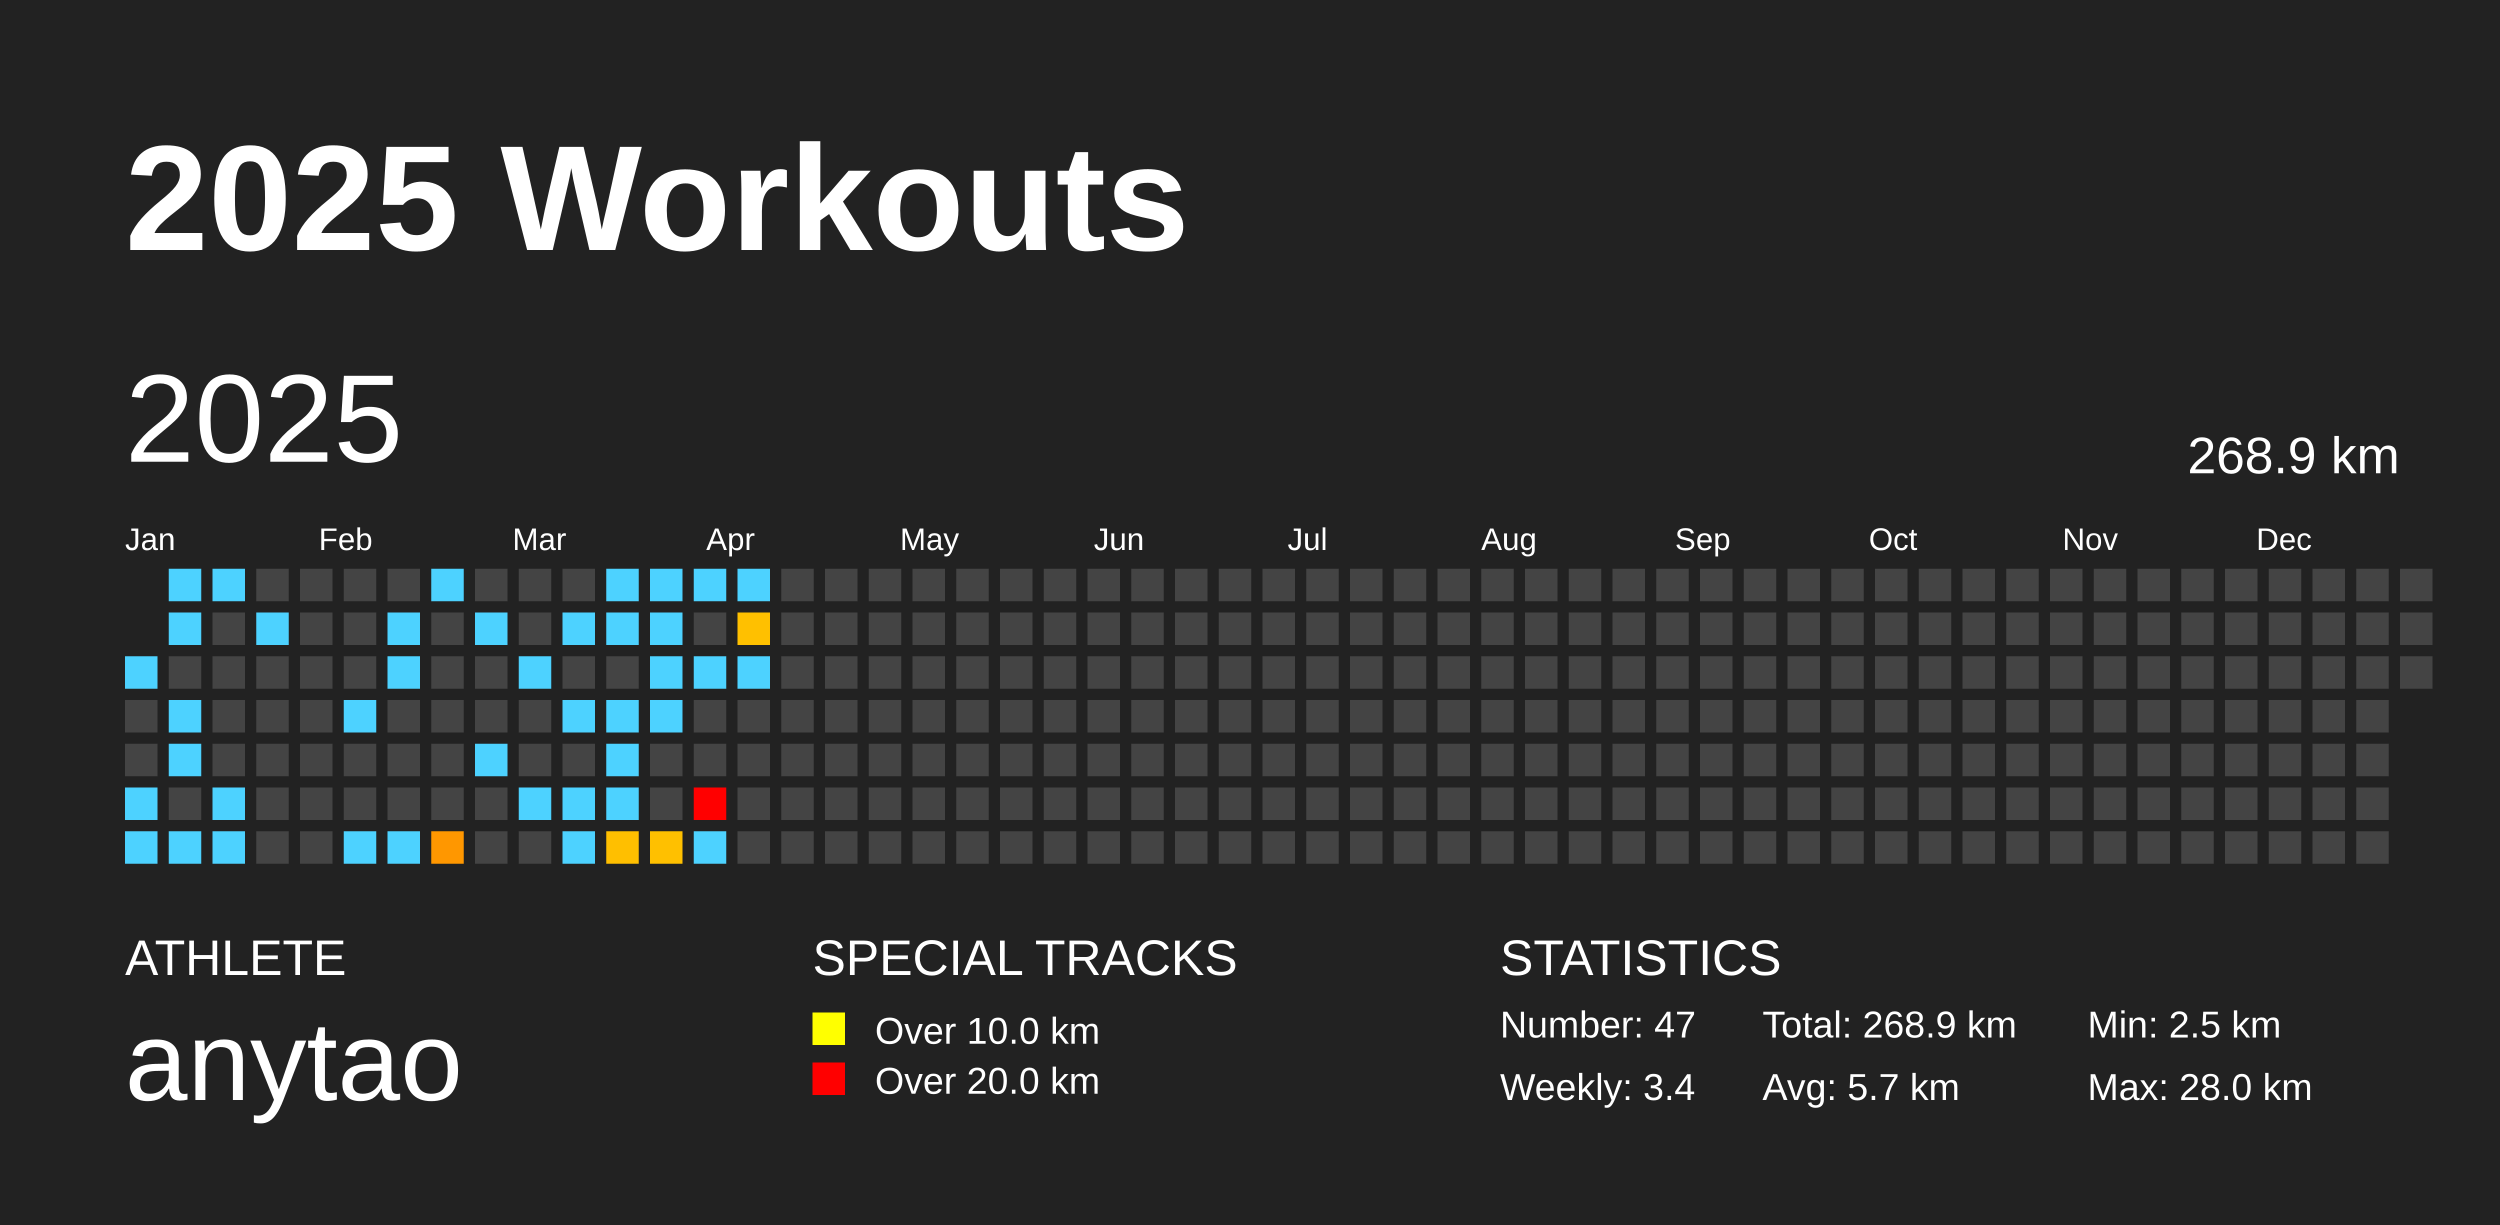
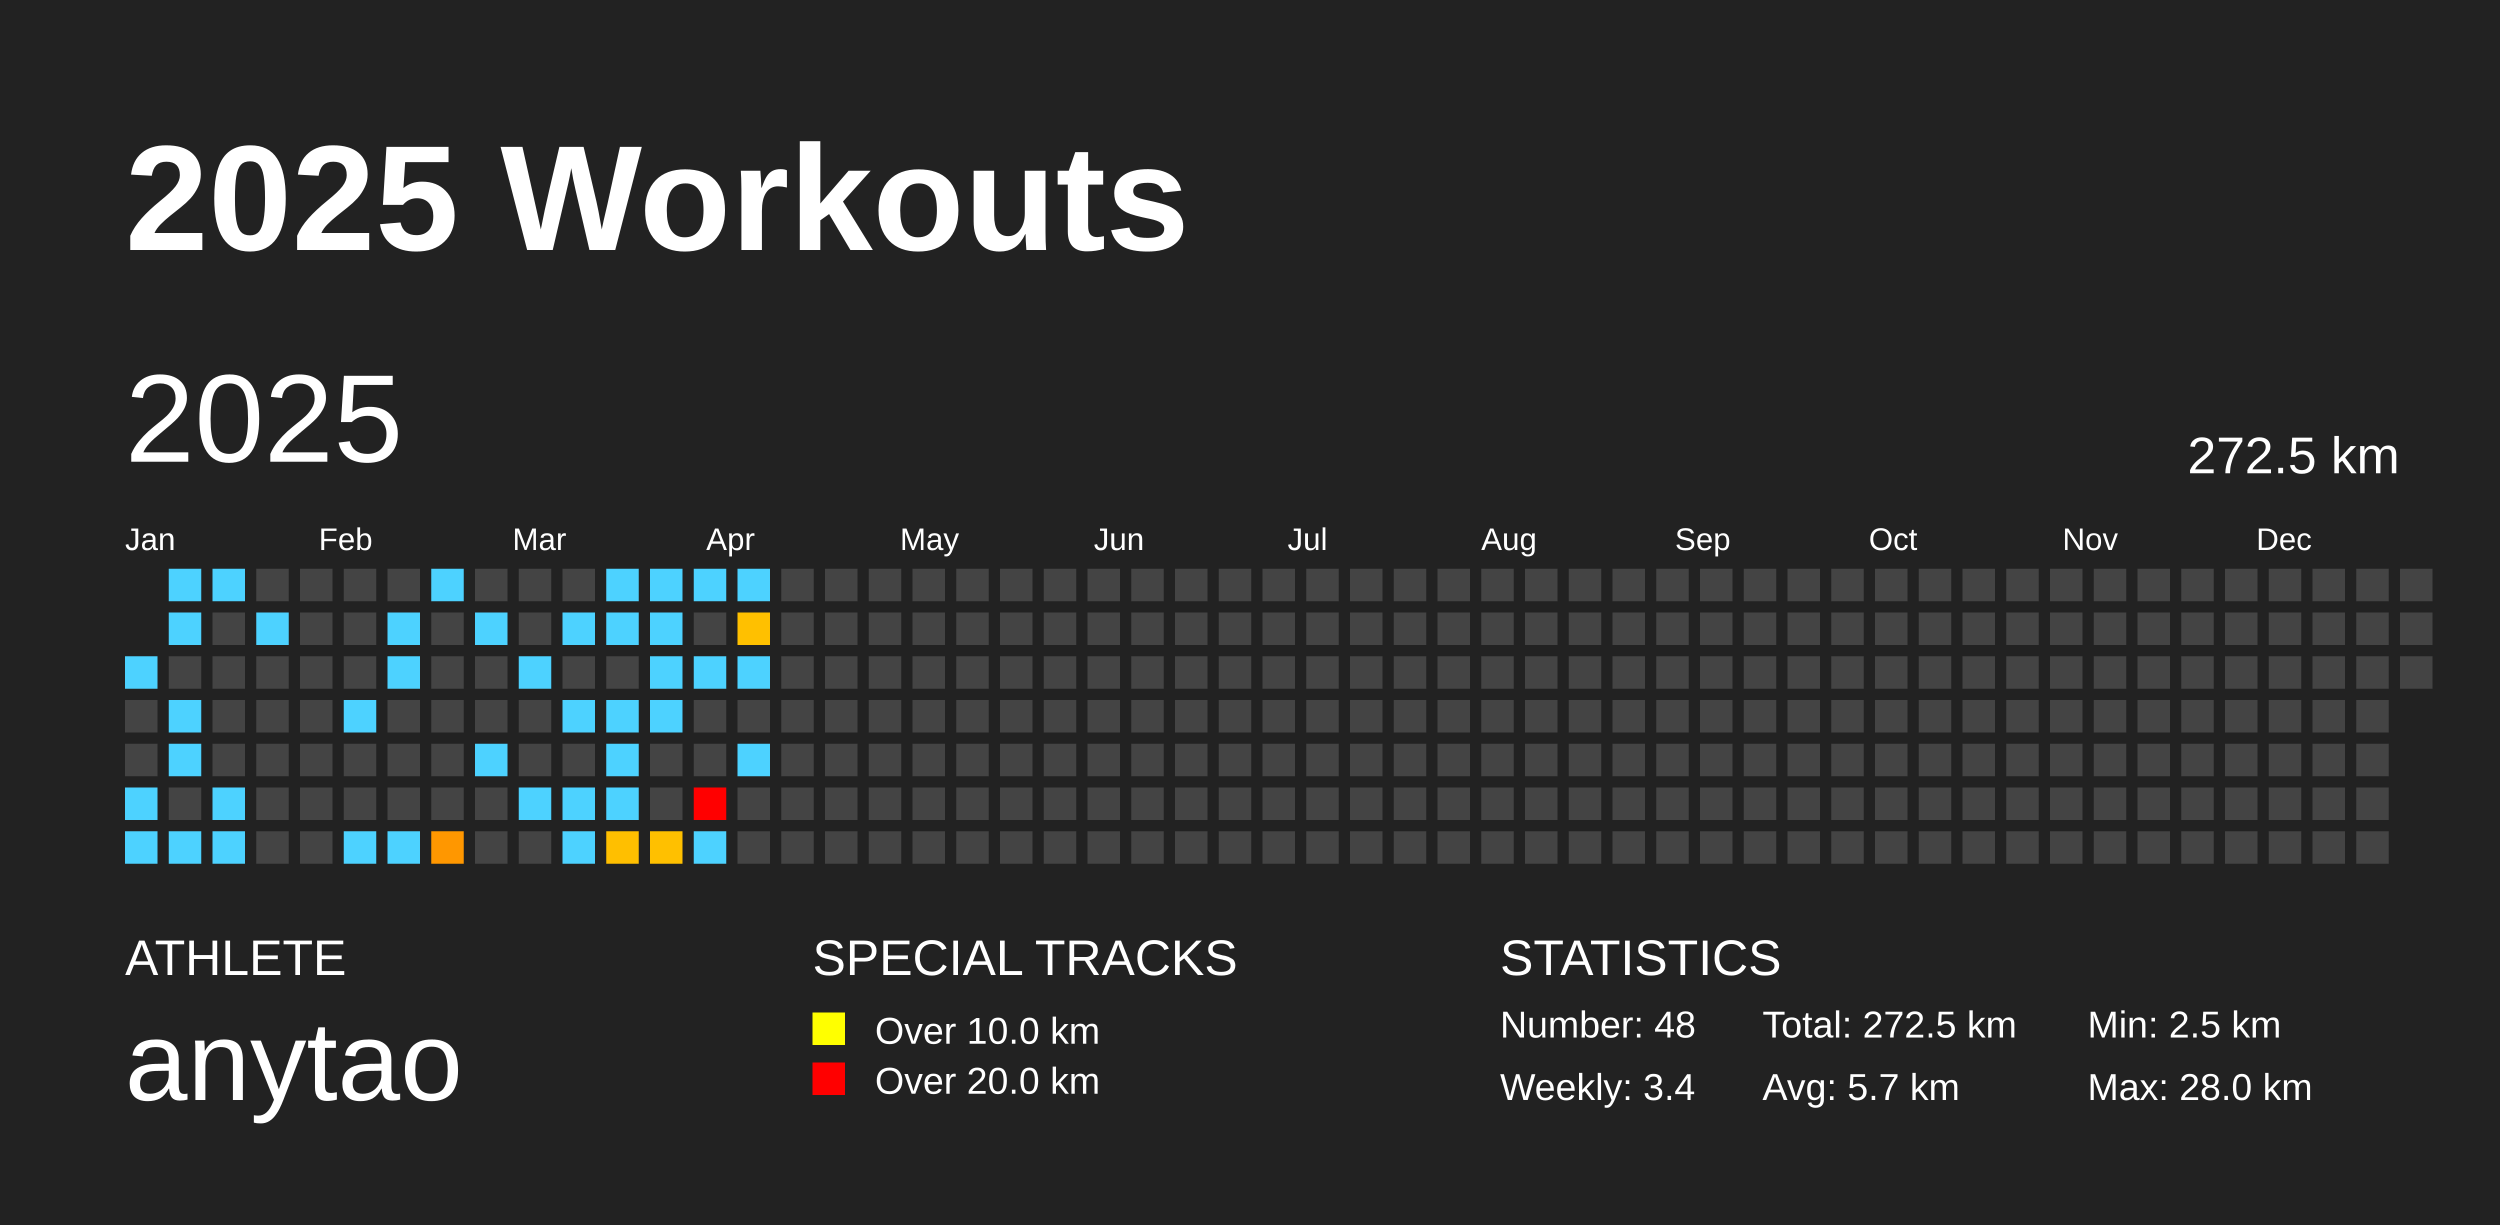
<svg xmlns="http://www.w3.org/2000/svg" baseProfile="full" height="98mm" version="1.1" viewBox="0,0,200,98" width="200mm">
  <defs />
  <rect fill="#222222" height="98" width="200" x="0" y="0" />
  <text fill="#FFFFFF" style="font-size:12px; font-family:Arial; font-weight:bold;" x="10" y="20">2025 Workouts</text>
  <text fill="#FFFFFF" style="font-size:4px; font-family:Arial" x="10" y="78">ATHLETE</text>
  <text fill="#FFFFFF" style="font-size:9px; font-family:Arial" x="10" y="88">anytao</text>
  <text fill="#FFFFFF" style="font-size:4px; font-family:Arial" x="65" y="78">SPECIAL TRACKS</text>
  <rect fill="yellow" height="2.6" width="2.6" x="65" y="81" />
  <text fill="#FFFFFF" style="font-size:3px; font-family:Arial" x="70" y="83.5">Over 10.0 km</text>
  <rect fill="red" height="2.6" width="2.6" x="65" y="85" />
  <text fill="#FFFFFF" style="font-size:3px; font-family:Arial" x="70" y="87.5">Over 20.0 km</text>
  <text fill="#FFFFFF" style="font-size:4px; font-family:Arial" x="120" y="78">STATISTICS</text>
-   <text fill="#FFFFFF" style="font-size:3px; font-family:Arial" x="120" y="83">Number: 47</text>
+   <text fill="#FFFFFF" style="font-size:3px; font-family:Arial" x="120" y="83">Number: 48</text>
  <text fill="#FFFFFF" style="font-size:3px; font-family:Arial" x="120" y="88">Weekly: 3.4</text>
-   <text fill="#FFFFFF" style="font-size:3px; font-family:Arial" x="141" y="83">Total: 268.9 km</text>
+   <text fill="#FFFFFF" style="font-size:3px; font-family:Arial" x="141" y="83">Total: 272.5 km</text>
  <text fill="#FFFFFF" style="font-size:3px; font-family:Arial" x="141" y="88">Avg: 5.7 km</text>
  <text fill="#FFFFFF" style="font-size:3px; font-family:Arial" x="167" y="83">Min: 2.5 km</text>
  <text fill="#FFFFFF" style="font-size:3px; font-family:Arial" x="167" y="88">Max: 28.0 km</text>
  <text dominant-baseline="hanging" fill="#FFFFFF" style="font-size:10.0px; font-family:Arial;" x="10" y="30">2025</text>
-   <text dominant-baseline="hanging" fill="#FFFFFF" style="font-size:4.125px; font-family:Arial;" x="175" y="35">268.9 km</text>
+   <text dominant-baseline="hanging" fill="#FFFFFF" style="font-size:4.125px; font-family:Arial;" x="175" y="35">272.5 km</text>
  <text fill="#FFFFFF" style="font-size:2.5px; font-family:Arial" x="10.0" y="44">Jan</text>
  <text fill="#FFFFFF" style="font-size:2.5px; font-family:Arial" x="25.5" y="44">Feb</text>
  <text fill="#FFFFFF" style="font-size:2.5px; font-family:Arial" x="41.0" y="44">Mar</text>
  <text fill="#FFFFFF" style="font-size:2.5px; font-family:Arial" x="56.5" y="44">Apr</text>
  <text fill="#FFFFFF" style="font-size:2.5px; font-family:Arial" x="72.0" y="44">May</text>
  <text fill="#FFFFFF" style="font-size:2.5px; font-family:Arial" x="87.5" y="44">Jun</text>
  <text fill="#FFFFFF" style="font-size:2.5px; font-family:Arial" x="103.0" y="44">Jul</text>
  <text fill="#FFFFFF" style="font-size:2.5px; font-family:Arial" x="118.5" y="44">Aug</text>
  <text fill="#FFFFFF" style="font-size:2.5px; font-family:Arial" x="134.0" y="44">Sep</text>
  <text fill="#FFFFFF" style="font-size:2.5px; font-family:Arial" x="149.5" y="44">Oct</text>
  <text fill="#FFFFFF" style="font-size:2.5px; font-family:Arial" x="165.0" y="44">Nov</text>
  <text fill="#FFFFFF" style="font-size:2.5px; font-family:Arial" x="180.5" y="44">Dec</text>
  <rect fill="#4dd2ff" height="2.6" width="2.6" x="10.0" y="52.5" />
  <rect fill="#444444" height="2.6" width="2.6" x="10.0" y="56.0" />
  <rect fill="#444444" height="2.6" width="2.6" x="10.0" y="59.5" />
  <rect fill="#4dd2ff" height="2.6" width="2.6" x="10.0" y="63.0" />
  <rect fill="#4dd2ff" height="2.6" width="2.6" x="10.0" y="66.5" />
  <rect fill="#4dd2ff" height="2.6" width="2.6" x="13.5" y="45.5" />
  <rect fill="#4dd2ff" height="2.6" width="2.6" x="13.5" y="49.0" />
  <rect fill="#444444" height="2.6" width="2.6" x="13.5" y="52.5" />
  <rect fill="#4dd2ff" height="2.6" width="2.6" x="13.5" y="56.0" />
  <rect fill="#4dd2ff" height="2.6" width="2.6" x="13.5" y="59.5" />
  <rect fill="#444444" height="2.6" width="2.6" x="13.5" y="63.0" />
  <rect fill="#4dd2ff" height="2.6" width="2.6" x="13.5" y="66.5" />
  <rect fill="#4dd2ff" height="2.6" width="2.6" x="17.0" y="45.5" />
  <rect fill="#444444" height="2.6" width="2.6" x="17.0" y="49.0" />
  <rect fill="#444444" height="2.6" width="2.6" x="17.0" y="52.5" />
  <rect fill="#444444" height="2.6" width="2.6" x="17.0" y="56.0" />
  <rect fill="#444444" height="2.6" width="2.6" x="17.0" y="59.5" />
  <rect fill="#4dd2ff" height="2.6" width="2.6" x="17.0" y="63.0" />
  <rect fill="#4dd2ff" height="2.6" width="2.6" x="17.0" y="66.5" />
  <rect fill="#444444" height="2.6" width="2.6" x="20.5" y="45.5" />
  <rect fill="#4dd2ff" height="2.6" width="2.6" x="20.5" y="49.0" />
  <rect fill="#444444" height="2.6" width="2.6" x="20.5" y="52.5" />
  <rect fill="#444444" height="2.6" width="2.6" x="20.5" y="56.0" />
  <rect fill="#444444" height="2.6" width="2.6" x="20.5" y="59.5" />
  <rect fill="#444444" height="2.6" width="2.6" x="20.5" y="63.0" />
  <rect fill="#444444" height="2.6" width="2.6" x="20.5" y="66.5" />
  <rect fill="#444444" height="2.6" width="2.6" x="24.0" y="45.5" />
  <rect fill="#444444" height="2.6" width="2.6" x="24.0" y="49.0" />
  <rect fill="#444444" height="2.6" width="2.6" x="24.0" y="52.5" />
  <rect fill="#444444" height="2.6" width="2.6" x="24.0" y="56.0" />
  <rect fill="#444444" height="2.6" width="2.6" x="24.0" y="59.5" />
  <rect fill="#444444" height="2.6" width="2.6" x="24.0" y="63.0" />
  <rect fill="#444444" height="2.6" width="2.6" x="24.0" y="66.5" />
  <rect fill="#444444" height="2.6" width="2.6" x="27.5" y="45.5" />
  <rect fill="#444444" height="2.6" width="2.6" x="27.5" y="49.0" />
  <rect fill="#444444" height="2.6" width="2.6" x="27.5" y="52.5" />
  <rect fill="#4dd2ff" height="2.6" width="2.6" x="27.5" y="56.0" />
  <rect fill="#444444" height="2.6" width="2.6" x="27.5" y="59.5" />
  <rect fill="#444444" height="2.6" width="2.6" x="27.5" y="63.0" />
  <rect fill="#4dd2ff" height="2.6" width="2.6" x="27.5" y="66.5" />
  <rect fill="#444444" height="2.6" width="2.6" x="31.0" y="45.5" />
  <rect fill="#4dd2ff" height="2.6" width="2.6" x="31.0" y="49.0" />
  <rect fill="#4dd2ff" height="2.6" width="2.6" x="31.0" y="52.5" />
  <rect fill="#444444" height="2.6" width="2.6" x="31.0" y="56.0" />
  <rect fill="#444444" height="2.6" width="2.6" x="31.0" y="59.5" />
  <rect fill="#444444" height="2.6" width="2.6" x="31.0" y="63.0" />
  <rect fill="#4dd2ff" height="2.6" width="2.6" x="31.0" y="66.5" />
  <rect fill="#4dd2ff" height="2.6" width="2.6" x="34.5" y="45.5" />
  <rect fill="#444444" height="2.6" width="2.6" x="34.5" y="49.0" />
  <rect fill="#444444" height="2.6" width="2.6" x="34.5" y="52.5" />
  <rect fill="#444444" height="2.6" width="2.6" x="34.5" y="56.0" />
  <rect fill="#444444" height="2.6" width="2.6" x="34.5" y="59.5" />
  <rect fill="#444444" height="2.6" width="2.6" x="34.5" y="63.0" />
  <rect fill="#ff9700" height="2.6" width="2.6" x="34.5" y="66.5" />
  <rect fill="#444444" height="2.6" width="2.6" x="38.0" y="45.5" />
  <rect fill="#4dd2ff" height="2.6" width="2.6" x="38.0" y="49.0" />
  <rect fill="#444444" height="2.6" width="2.6" x="38.0" y="52.5" />
  <rect fill="#444444" height="2.6" width="2.6" x="38.0" y="56.0" />
  <rect fill="#4dd2ff" height="2.6" width="2.6" x="38.0" y="59.5" />
  <rect fill="#444444" height="2.6" width="2.6" x="38.0" y="63.0" />
  <rect fill="#444444" height="2.6" width="2.6" x="38.0" y="66.5" />
  <rect fill="#444444" height="2.6" width="2.6" x="41.5" y="45.5" />
  <rect fill="#444444" height="2.6" width="2.6" x="41.5" y="49.0" />
  <rect fill="#4dd2ff" height="2.6" width="2.6" x="41.5" y="52.5" />
  <rect fill="#444444" height="2.6" width="2.6" x="41.5" y="56.0" />
  <rect fill="#444444" height="2.6" width="2.6" x="41.5" y="59.5" />
  <rect fill="#4dd2ff" height="2.6" width="2.6" x="41.5" y="63.0" />
  <rect fill="#444444" height="2.6" width="2.6" x="41.5" y="66.5" />
  <rect fill="#444444" height="2.6" width="2.6" x="45.0" y="45.5" />
  <rect fill="#4dd2ff" height="2.6" width="2.6" x="45.0" y="49.0" />
  <rect fill="#444444" height="2.6" width="2.6" x="45.0" y="52.5" />
  <rect fill="#4dd2ff" height="2.6" width="2.6" x="45.0" y="56.0" />
  <rect fill="#444444" height="2.6" width="2.6" x="45.0" y="59.5" />
  <rect fill="#4dd2ff" height="2.6" width="2.6" x="45.0" y="63.0" />
  <rect fill="#4dd2ff" height="2.6" width="2.6" x="45.0" y="66.5" />
  <rect fill="#4dd2ff" height="2.6" width="2.6" x="48.5" y="45.5" />
  <rect fill="#4dd2ff" height="2.6" width="2.6" x="48.5" y="49.0" />
  <rect fill="#444444" height="2.6" width="2.6" x="48.5" y="52.5" />
  <rect fill="#4dd2ff" height="2.6" width="2.6" x="48.5" y="56.0" />
  <rect fill="#4dd2ff" height="2.6" width="2.6" x="48.5" y="59.5" />
  <rect fill="#4dd2ff" height="2.6" width="2.6" x="48.5" y="63.0" />
  <rect fill="#ffbf00" height="2.6" width="2.6" x="48.5" y="66.5" />
  <rect fill="#4dd2ff" height="2.6" width="2.6" x="52.0" y="45.5" />
  <rect fill="#4dd2ff" height="2.6" width="2.6" x="52.0" y="49.0" />
  <rect fill="#4dd2ff" height="2.6" width="2.6" x="52.0" y="52.5" />
  <rect fill="#4dd2ff" height="2.6" width="2.6" x="52.0" y="56.0" />
  <rect fill="#444444" height="2.6" width="2.6" x="52.0" y="59.5" />
  <rect fill="#444444" height="2.6" width="2.6" x="52.0" y="63.0" />
  <rect fill="#ffc000" height="2.6" width="2.6" x="52.0" y="66.5" />
  <rect fill="#4dd2ff" height="2.6" width="2.6" x="55.5" y="45.5" />
  <rect fill="#444444" height="2.6" width="2.6" x="55.5" y="49.0" />
  <rect fill="#4dd2ff" height="2.6" width="2.6" x="55.5" y="52.5" />
  <rect fill="#444444" height="2.6" width="2.6" x="55.5" y="56.0" />
  <rect fill="#444444" height="2.6" width="2.6" x="55.5" y="59.5" />
  <rect fill="red" height="2.6" width="2.6" x="55.5" y="63.0" />
  <rect fill="#4dd2ff" height="2.6" width="2.6" x="55.5" y="66.5" />
  <rect fill="#4dd2ff" height="2.6" width="2.6" x="59.0" y="45.5" />
  <rect fill="#ffc000" height="2.6" width="2.6" x="59.0" y="49.0" />
  <rect fill="#4dd2ff" height="2.6" width="2.6" x="59.0" y="52.5" />
  <rect fill="#444444" height="2.6" width="2.6" x="59.0" y="56.0" />
-   <rect fill="#444444" height="2.6" width="2.6" x="59.0" y="59.5" />
+   <rect fill="#4dd2ff" height="2.6" width="2.6" x="59.0" y="59.5" />
  <rect fill="#444444" height="2.6" width="2.6" x="59.0" y="63.0" />
  <rect fill="#444444" height="2.6" width="2.6" x="59.0" y="66.5" />
  <rect fill="#444444" height="2.6" width="2.6" x="62.5" y="45.5" />
  <rect fill="#444444" height="2.6" width="2.6" x="62.5" y="49.0" />
  <rect fill="#444444" height="2.6" width="2.6" x="62.5" y="52.5" />
  <rect fill="#444444" height="2.6" width="2.6" x="62.5" y="56.0" />
  <rect fill="#444444" height="2.6" width="2.6" x="62.5" y="59.5" />
  <rect fill="#444444" height="2.6" width="2.6" x="62.5" y="63.0" />
  <rect fill="#444444" height="2.6" width="2.6" x="62.5" y="66.5" />
  <rect fill="#444444" height="2.6" width="2.6" x="66.0" y="45.5" />
  <rect fill="#444444" height="2.6" width="2.6" x="66.0" y="49.0" />
  <rect fill="#444444" height="2.6" width="2.6" x="66.0" y="52.5" />
  <rect fill="#444444" height="2.6" width="2.6" x="66.0" y="56.0" />
  <rect fill="#444444" height="2.6" width="2.6" x="66.0" y="59.5" />
  <rect fill="#444444" height="2.6" width="2.6" x="66.0" y="63.0" />
  <rect fill="#444444" height="2.6" width="2.6" x="66.0" y="66.5" />
  <rect fill="#444444" height="2.6" width="2.6" x="69.5" y="45.5" />
  <rect fill="#444444" height="2.6" width="2.6" x="69.5" y="49.0" />
  <rect fill="#444444" height="2.6" width="2.6" x="69.5" y="52.5" />
  <rect fill="#444444" height="2.6" width="2.6" x="69.5" y="56.0" />
  <rect fill="#444444" height="2.6" width="2.6" x="69.5" y="59.5" />
  <rect fill="#444444" height="2.6" width="2.6" x="69.5" y="63.0" />
  <rect fill="#444444" height="2.6" width="2.6" x="69.5" y="66.5" />
  <rect fill="#444444" height="2.6" width="2.6" x="73.0" y="45.5" />
  <rect fill="#444444" height="2.6" width="2.6" x="73.0" y="49.0" />
  <rect fill="#444444" height="2.6" width="2.6" x="73.0" y="52.5" />
  <rect fill="#444444" height="2.6" width="2.6" x="73.0" y="56.0" />
  <rect fill="#444444" height="2.6" width="2.6" x="73.0" y="59.5" />
  <rect fill="#444444" height="2.6" width="2.6" x="73.0" y="63.0" />
  <rect fill="#444444" height="2.6" width="2.6" x="73.0" y="66.5" />
  <rect fill="#444444" height="2.6" width="2.6" x="76.5" y="45.5" />
  <rect fill="#444444" height="2.6" width="2.6" x="76.5" y="49.0" />
  <rect fill="#444444" height="2.6" width="2.6" x="76.5" y="52.5" />
  <rect fill="#444444" height="2.6" width="2.6" x="76.5" y="56.0" />
  <rect fill="#444444" height="2.6" width="2.6" x="76.5" y="59.5" />
  <rect fill="#444444" height="2.6" width="2.6" x="76.5" y="63.0" />
  <rect fill="#444444" height="2.6" width="2.6" x="76.5" y="66.5" />
  <rect fill="#444444" height="2.6" width="2.6" x="80.0" y="45.5" />
  <rect fill="#444444" height="2.6" width="2.6" x="80.0" y="49.0" />
  <rect fill="#444444" height="2.6" width="2.6" x="80.0" y="52.5" />
  <rect fill="#444444" height="2.6" width="2.6" x="80.0" y="56.0" />
  <rect fill="#444444" height="2.6" width="2.6" x="80.0" y="59.5" />
  <rect fill="#444444" height="2.6" width="2.6" x="80.0" y="63.0" />
  <rect fill="#444444" height="2.6" width="2.6" x="80.0" y="66.5" />
  <rect fill="#444444" height="2.6" width="2.6" x="83.5" y="45.5" />
  <rect fill="#444444" height="2.6" width="2.6" x="83.5" y="49.0" />
  <rect fill="#444444" height="2.6" width="2.6" x="83.5" y="52.5" />
  <rect fill="#444444" height="2.6" width="2.6" x="83.5" y="56.0" />
  <rect fill="#444444" height="2.6" width="2.6" x="83.5" y="59.5" />
  <rect fill="#444444" height="2.6" width="2.6" x="83.5" y="63.0" />
  <rect fill="#444444" height="2.6" width="2.6" x="83.5" y="66.5" />
  <rect fill="#444444" height="2.6" width="2.6" x="87.0" y="45.5" />
  <rect fill="#444444" height="2.6" width="2.6" x="87.0" y="49.0" />
  <rect fill="#444444" height="2.6" width="2.6" x="87.0" y="52.5" />
  <rect fill="#444444" height="2.6" width="2.6" x="87.0" y="56.0" />
  <rect fill="#444444" height="2.6" width="2.6" x="87.0" y="59.5" />
  <rect fill="#444444" height="2.6" width="2.6" x="87.0" y="63.0" />
  <rect fill="#444444" height="2.6" width="2.6" x="87.0" y="66.5" />
  <rect fill="#444444" height="2.6" width="2.6" x="90.5" y="45.5" />
  <rect fill="#444444" height="2.6" width="2.6" x="90.5" y="49.0" />
  <rect fill="#444444" height="2.6" width="2.6" x="90.5" y="52.5" />
  <rect fill="#444444" height="2.6" width="2.6" x="90.5" y="56.0" />
  <rect fill="#444444" height="2.6" width="2.6" x="90.5" y="59.5" />
  <rect fill="#444444" height="2.6" width="2.6" x="90.5" y="63.0" />
  <rect fill="#444444" height="2.6" width="2.6" x="90.5" y="66.5" />
  <rect fill="#444444" height="2.6" width="2.6" x="94.0" y="45.5" />
  <rect fill="#444444" height="2.6" width="2.6" x="94.0" y="49.0" />
  <rect fill="#444444" height="2.6" width="2.6" x="94.0" y="52.5" />
  <rect fill="#444444" height="2.6" width="2.6" x="94.0" y="56.0" />
  <rect fill="#444444" height="2.6" width="2.6" x="94.0" y="59.5" />
  <rect fill="#444444" height="2.6" width="2.6" x="94.0" y="63.0" />
  <rect fill="#444444" height="2.6" width="2.6" x="94.0" y="66.5" />
  <rect fill="#444444" height="2.6" width="2.6" x="97.5" y="45.5" />
  <rect fill="#444444" height="2.6" width="2.6" x="97.5" y="49.0" />
  <rect fill="#444444" height="2.6" width="2.6" x="97.5" y="52.5" />
  <rect fill="#444444" height="2.6" width="2.6" x="97.5" y="56.0" />
  <rect fill="#444444" height="2.6" width="2.6" x="97.5" y="59.5" />
  <rect fill="#444444" height="2.6" width="2.6" x="97.5" y="63.0" />
  <rect fill="#444444" height="2.6" width="2.6" x="97.5" y="66.5" />
  <rect fill="#444444" height="2.6" width="2.6" x="101.0" y="45.5" />
  <rect fill="#444444" height="2.6" width="2.6" x="101.0" y="49.0" />
  <rect fill="#444444" height="2.6" width="2.6" x="101.0" y="52.5" />
  <rect fill="#444444" height="2.6" width="2.6" x="101.0" y="56.0" />
  <rect fill="#444444" height="2.6" width="2.6" x="101.0" y="59.5" />
  <rect fill="#444444" height="2.6" width="2.6" x="101.0" y="63.0" />
  <rect fill="#444444" height="2.6" width="2.6" x="101.0" y="66.5" />
  <rect fill="#444444" height="2.6" width="2.6" x="104.5" y="45.5" />
  <rect fill="#444444" height="2.6" width="2.6" x="104.5" y="49.0" />
  <rect fill="#444444" height="2.6" width="2.6" x="104.5" y="52.5" />
  <rect fill="#444444" height="2.6" width="2.6" x="104.5" y="56.0" />
  <rect fill="#444444" height="2.6" width="2.6" x="104.5" y="59.5" />
  <rect fill="#444444" height="2.6" width="2.6" x="104.5" y="63.0" />
  <rect fill="#444444" height="2.6" width="2.6" x="104.5" y="66.5" />
  <rect fill="#444444" height="2.6" width="2.6" x="108.0" y="45.5" />
  <rect fill="#444444" height="2.6" width="2.6" x="108.0" y="49.0" />
  <rect fill="#444444" height="2.6" width="2.6" x="108.0" y="52.5" />
  <rect fill="#444444" height="2.6" width="2.6" x="108.0" y="56.0" />
  <rect fill="#444444" height="2.6" width="2.6" x="108.0" y="59.5" />
  <rect fill="#444444" height="2.6" width="2.6" x="108.0" y="63.0" />
  <rect fill="#444444" height="2.6" width="2.6" x="108.0" y="66.5" />
  <rect fill="#444444" height="2.6" width="2.6" x="111.5" y="45.5" />
  <rect fill="#444444" height="2.6" width="2.6" x="111.5" y="49.0" />
  <rect fill="#444444" height="2.6" width="2.6" x="111.5" y="52.5" />
  <rect fill="#444444" height="2.6" width="2.6" x="111.5" y="56.0" />
  <rect fill="#444444" height="2.6" width="2.6" x="111.5" y="59.5" />
  <rect fill="#444444" height="2.6" width="2.6" x="111.5" y="63.0" />
  <rect fill="#444444" height="2.6" width="2.6" x="111.5" y="66.5" />
  <rect fill="#444444" height="2.6" width="2.6" x="115.0" y="45.5" />
  <rect fill="#444444" height="2.6" width="2.6" x="115.0" y="49.0" />
  <rect fill="#444444" height="2.6" width="2.6" x="115.0" y="52.5" />
  <rect fill="#444444" height="2.6" width="2.6" x="115.0" y="56.0" />
  <rect fill="#444444" height="2.6" width="2.6" x="115.0" y="59.5" />
  <rect fill="#444444" height="2.6" width="2.6" x="115.0" y="63.0" />
  <rect fill="#444444" height="2.6" width="2.6" x="115.0" y="66.5" />
  <rect fill="#444444" height="2.6" width="2.6" x="118.5" y="45.5" />
  <rect fill="#444444" height="2.6" width="2.6" x="118.5" y="49.0" />
  <rect fill="#444444" height="2.6" width="2.6" x="118.5" y="52.5" />
  <rect fill="#444444" height="2.6" width="2.6" x="118.5" y="56.0" />
  <rect fill="#444444" height="2.6" width="2.6" x="118.5" y="59.5" />
  <rect fill="#444444" height="2.6" width="2.6" x="118.5" y="63.0" />
  <rect fill="#444444" height="2.6" width="2.6" x="118.5" y="66.5" />
  <rect fill="#444444" height="2.6" width="2.6" x="122.0" y="45.5" />
  <rect fill="#444444" height="2.6" width="2.6" x="122.0" y="49.0" />
  <rect fill="#444444" height="2.6" width="2.6" x="122.0" y="52.5" />
  <rect fill="#444444" height="2.6" width="2.6" x="122.0" y="56.0" />
  <rect fill="#444444" height="2.6" width="2.6" x="122.0" y="59.5" />
  <rect fill="#444444" height="2.6" width="2.6" x="122.0" y="63.0" />
  <rect fill="#444444" height="2.6" width="2.6" x="122.0" y="66.5" />
  <rect fill="#444444" height="2.6" width="2.6" x="125.5" y="45.5" />
  <rect fill="#444444" height="2.6" width="2.6" x="125.5" y="49.0" />
  <rect fill="#444444" height="2.6" width="2.6" x="125.5" y="52.5" />
  <rect fill="#444444" height="2.6" width="2.6" x="125.5" y="56.0" />
  <rect fill="#444444" height="2.6" width="2.6" x="125.5" y="59.5" />
  <rect fill="#444444" height="2.6" width="2.6" x="125.5" y="63.0" />
  <rect fill="#444444" height="2.6" width="2.6" x="125.5" y="66.5" />
  <rect fill="#444444" height="2.6" width="2.6" x="129.0" y="45.5" />
  <rect fill="#444444" height="2.6" width="2.6" x="129.0" y="49.0" />
  <rect fill="#444444" height="2.6" width="2.6" x="129.0" y="52.5" />
  <rect fill="#444444" height="2.6" width="2.6" x="129.0" y="56.0" />
  <rect fill="#444444" height="2.6" width="2.6" x="129.0" y="59.5" />
  <rect fill="#444444" height="2.6" width="2.6" x="129.0" y="63.0" />
  <rect fill="#444444" height="2.6" width="2.6" x="129.0" y="66.5" />
  <rect fill="#444444" height="2.6" width="2.6" x="132.5" y="45.5" />
  <rect fill="#444444" height="2.6" width="2.6" x="132.5" y="49.0" />
  <rect fill="#444444" height="2.6" width="2.6" x="132.5" y="52.5" />
  <rect fill="#444444" height="2.6" width="2.6" x="132.5" y="56.0" />
  <rect fill="#444444" height="2.6" width="2.6" x="132.5" y="59.5" />
  <rect fill="#444444" height="2.6" width="2.6" x="132.5" y="63.0" />
  <rect fill="#444444" height="2.6" width="2.6" x="132.5" y="66.5" />
  <rect fill="#444444" height="2.6" width="2.6" x="136.0" y="45.5" />
  <rect fill="#444444" height="2.6" width="2.6" x="136.0" y="49.0" />
  <rect fill="#444444" height="2.6" width="2.6" x="136.0" y="52.5" />
  <rect fill="#444444" height="2.6" width="2.6" x="136.0" y="56.0" />
  <rect fill="#444444" height="2.6" width="2.6" x="136.0" y="59.5" />
  <rect fill="#444444" height="2.6" width="2.6" x="136.0" y="63.0" />
  <rect fill="#444444" height="2.6" width="2.6" x="136.0" y="66.5" />
  <rect fill="#444444" height="2.6" width="2.6" x="139.5" y="45.5" />
  <rect fill="#444444" height="2.6" width="2.6" x="139.5" y="49.0" />
  <rect fill="#444444" height="2.6" width="2.6" x="139.5" y="52.5" />
  <rect fill="#444444" height="2.6" width="2.6" x="139.5" y="56.0" />
  <rect fill="#444444" height="2.6" width="2.6" x="139.5" y="59.5" />
  <rect fill="#444444" height="2.6" width="2.6" x="139.5" y="63.0" />
  <rect fill="#444444" height="2.6" width="2.6" x="139.5" y="66.5" />
  <rect fill="#444444" height="2.6" width="2.6" x="143.0" y="45.5" />
  <rect fill="#444444" height="2.6" width="2.6" x="143.0" y="49.0" />
  <rect fill="#444444" height="2.6" width="2.6" x="143.0" y="52.5" />
  <rect fill="#444444" height="2.6" width="2.6" x="143.0" y="56.0" />
  <rect fill="#444444" height="2.6" width="2.6" x="143.0" y="59.5" />
  <rect fill="#444444" height="2.6" width="2.6" x="143.0" y="63.0" />
  <rect fill="#444444" height="2.6" width="2.6" x="143.0" y="66.5" />
  <rect fill="#444444" height="2.6" width="2.6" x="146.5" y="45.5" />
  <rect fill="#444444" height="2.6" width="2.6" x="146.5" y="49.0" />
  <rect fill="#444444" height="2.6" width="2.6" x="146.5" y="52.5" />
  <rect fill="#444444" height="2.6" width="2.6" x="146.5" y="56.0" />
  <rect fill="#444444" height="2.6" width="2.6" x="146.5" y="59.5" />
  <rect fill="#444444" height="2.6" width="2.6" x="146.5" y="63.0" />
  <rect fill="#444444" height="2.6" width="2.6" x="146.5" y="66.5" />
  <rect fill="#444444" height="2.6" width="2.6" x="150.0" y="45.5" />
  <rect fill="#444444" height="2.6" width="2.6" x="150.0" y="49.0" />
  <rect fill="#444444" height="2.6" width="2.6" x="150.0" y="52.5" />
  <rect fill="#444444" height="2.6" width="2.6" x="150.0" y="56.0" />
  <rect fill="#444444" height="2.6" width="2.6" x="150.0" y="59.5" />
  <rect fill="#444444" height="2.6" width="2.6" x="150.0" y="63.0" />
  <rect fill="#444444" height="2.6" width="2.6" x="150.0" y="66.5" />
  <rect fill="#444444" height="2.6" width="2.6" x="153.5" y="45.5" />
  <rect fill="#444444" height="2.6" width="2.6" x="153.5" y="49.0" />
  <rect fill="#444444" height="2.6" width="2.6" x="153.5" y="52.5" />
  <rect fill="#444444" height="2.6" width="2.6" x="153.5" y="56.0" />
  <rect fill="#444444" height="2.6" width="2.6" x="153.5" y="59.5" />
  <rect fill="#444444" height="2.6" width="2.6" x="153.5" y="63.0" />
  <rect fill="#444444" height="2.6" width="2.6" x="153.5" y="66.5" />
  <rect fill="#444444" height="2.6" width="2.6" x="157.0" y="45.5" />
  <rect fill="#444444" height="2.6" width="2.6" x="157.0" y="49.0" />
  <rect fill="#444444" height="2.6" width="2.6" x="157.0" y="52.5" />
  <rect fill="#444444" height="2.6" width="2.6" x="157.0" y="56.0" />
  <rect fill="#444444" height="2.6" width="2.6" x="157.0" y="59.5" />
  <rect fill="#444444" height="2.6" width="2.6" x="157.0" y="63.0" />
  <rect fill="#444444" height="2.6" width="2.6" x="157.0" y="66.5" />
  <rect fill="#444444" height="2.6" width="2.6" x="160.5" y="45.5" />
  <rect fill="#444444" height="2.6" width="2.6" x="160.5" y="49.0" />
  <rect fill="#444444" height="2.6" width="2.6" x="160.5" y="52.5" />
  <rect fill="#444444" height="2.6" width="2.6" x="160.5" y="56.0" />
  <rect fill="#444444" height="2.6" width="2.6" x="160.5" y="59.5" />
  <rect fill="#444444" height="2.6" width="2.6" x="160.5" y="63.0" />
  <rect fill="#444444" height="2.6" width="2.6" x="160.5" y="66.5" />
  <rect fill="#444444" height="2.6" width="2.6" x="164.0" y="45.5" />
  <rect fill="#444444" height="2.6" width="2.6" x="164.0" y="49.0" />
  <rect fill="#444444" height="2.6" width="2.6" x="164.0" y="52.5" />
  <rect fill="#444444" height="2.6" width="2.6" x="164.0" y="56.0" />
  <rect fill="#444444" height="2.6" width="2.6" x="164.0" y="59.5" />
  <rect fill="#444444" height="2.6" width="2.6" x="164.0" y="63.0" />
  <rect fill="#444444" height="2.6" width="2.6" x="164.0" y="66.5" />
  <rect fill="#444444" height="2.6" width="2.6" x="167.5" y="45.5" />
  <rect fill="#444444" height="2.6" width="2.6" x="167.5" y="49.0" />
  <rect fill="#444444" height="2.6" width="2.6" x="167.5" y="52.5" />
  <rect fill="#444444" height="2.6" width="2.6" x="167.5" y="56.0" />
  <rect fill="#444444" height="2.6" width="2.6" x="167.5" y="59.5" />
  <rect fill="#444444" height="2.6" width="2.6" x="167.5" y="63.0" />
  <rect fill="#444444" height="2.6" width="2.6" x="167.5" y="66.5" />
  <rect fill="#444444" height="2.6" width="2.6" x="171.0" y="45.5" />
  <rect fill="#444444" height="2.6" width="2.6" x="171.0" y="49.0" />
  <rect fill="#444444" height="2.6" width="2.6" x="171.0" y="52.5" />
  <rect fill="#444444" height="2.6" width="2.6" x="171.0" y="56.0" />
  <rect fill="#444444" height="2.6" width="2.6" x="171.0" y="59.5" />
  <rect fill="#444444" height="2.6" width="2.6" x="171.0" y="63.0" />
  <rect fill="#444444" height="2.6" width="2.6" x="171.0" y="66.5" />
  <rect fill="#444444" height="2.6" width="2.6" x="174.5" y="45.5" />
  <rect fill="#444444" height="2.6" width="2.6" x="174.5" y="49.0" />
  <rect fill="#444444" height="2.6" width="2.6" x="174.5" y="52.5" />
  <rect fill="#444444" height="2.6" width="2.6" x="174.5" y="56.0" />
  <rect fill="#444444" height="2.6" width="2.6" x="174.5" y="59.5" />
  <rect fill="#444444" height="2.6" width="2.6" x="174.5" y="63.0" />
  <rect fill="#444444" height="2.6" width="2.6" x="174.5" y="66.5" />
  <rect fill="#444444" height="2.6" width="2.6" x="178.0" y="45.5" />
  <rect fill="#444444" height="2.6" width="2.6" x="178.0" y="49.0" />
  <rect fill="#444444" height="2.6" width="2.6" x="178.0" y="52.5" />
  <rect fill="#444444" height="2.6" width="2.6" x="178.0" y="56.0" />
  <rect fill="#444444" height="2.6" width="2.6" x="178.0" y="59.5" />
  <rect fill="#444444" height="2.6" width="2.6" x="178.0" y="63.0" />
  <rect fill="#444444" height="2.6" width="2.6" x="178.0" y="66.5" />
  <rect fill="#444444" height="2.6" width="2.6" x="181.5" y="45.5" />
  <rect fill="#444444" height="2.6" width="2.6" x="181.5" y="49.0" />
  <rect fill="#444444" height="2.6" width="2.6" x="181.5" y="52.5" />
  <rect fill="#444444" height="2.6" width="2.6" x="181.5" y="56.0" />
  <rect fill="#444444" height="2.6" width="2.6" x="181.5" y="59.5" />
  <rect fill="#444444" height="2.6" width="2.6" x="181.5" y="63.0" />
  <rect fill="#444444" height="2.6" width="2.6" x="181.5" y="66.5" />
  <rect fill="#444444" height="2.6" width="2.6" x="185.0" y="45.5" />
  <rect fill="#444444" height="2.6" width="2.6" x="185.0" y="49.0" />
  <rect fill="#444444" height="2.6" width="2.6" x="185.0" y="52.5" />
  <rect fill="#444444" height="2.6" width="2.6" x="185.0" y="56.0" />
  <rect fill="#444444" height="2.6" width="2.6" x="185.0" y="59.5" />
  <rect fill="#444444" height="2.6" width="2.6" x="185.0" y="63.0" />
  <rect fill="#444444" height="2.6" width="2.6" x="185.0" y="66.5" />
  <rect fill="#444444" height="2.6" width="2.6" x="188.5" y="45.5" />
  <rect fill="#444444" height="2.6" width="2.6" x="188.5" y="49.0" />
  <rect fill="#444444" height="2.6" width="2.6" x="188.5" y="52.5" />
  <rect fill="#444444" height="2.6" width="2.6" x="188.5" y="56.0" />
  <rect fill="#444444" height="2.6" width="2.6" x="188.5" y="59.5" />
  <rect fill="#444444" height="2.6" width="2.6" x="188.5" y="63.0" />
  <rect fill="#444444" height="2.6" width="2.6" x="188.5" y="66.5" />
  <rect fill="#444444" height="2.6" width="2.6" x="192.0" y="45.5" />
  <rect fill="#444444" height="2.6" width="2.6" x="192.0" y="49.0" />
  <rect fill="#444444" height="2.6" width="2.6" x="192.0" y="52.5" />
</svg>
